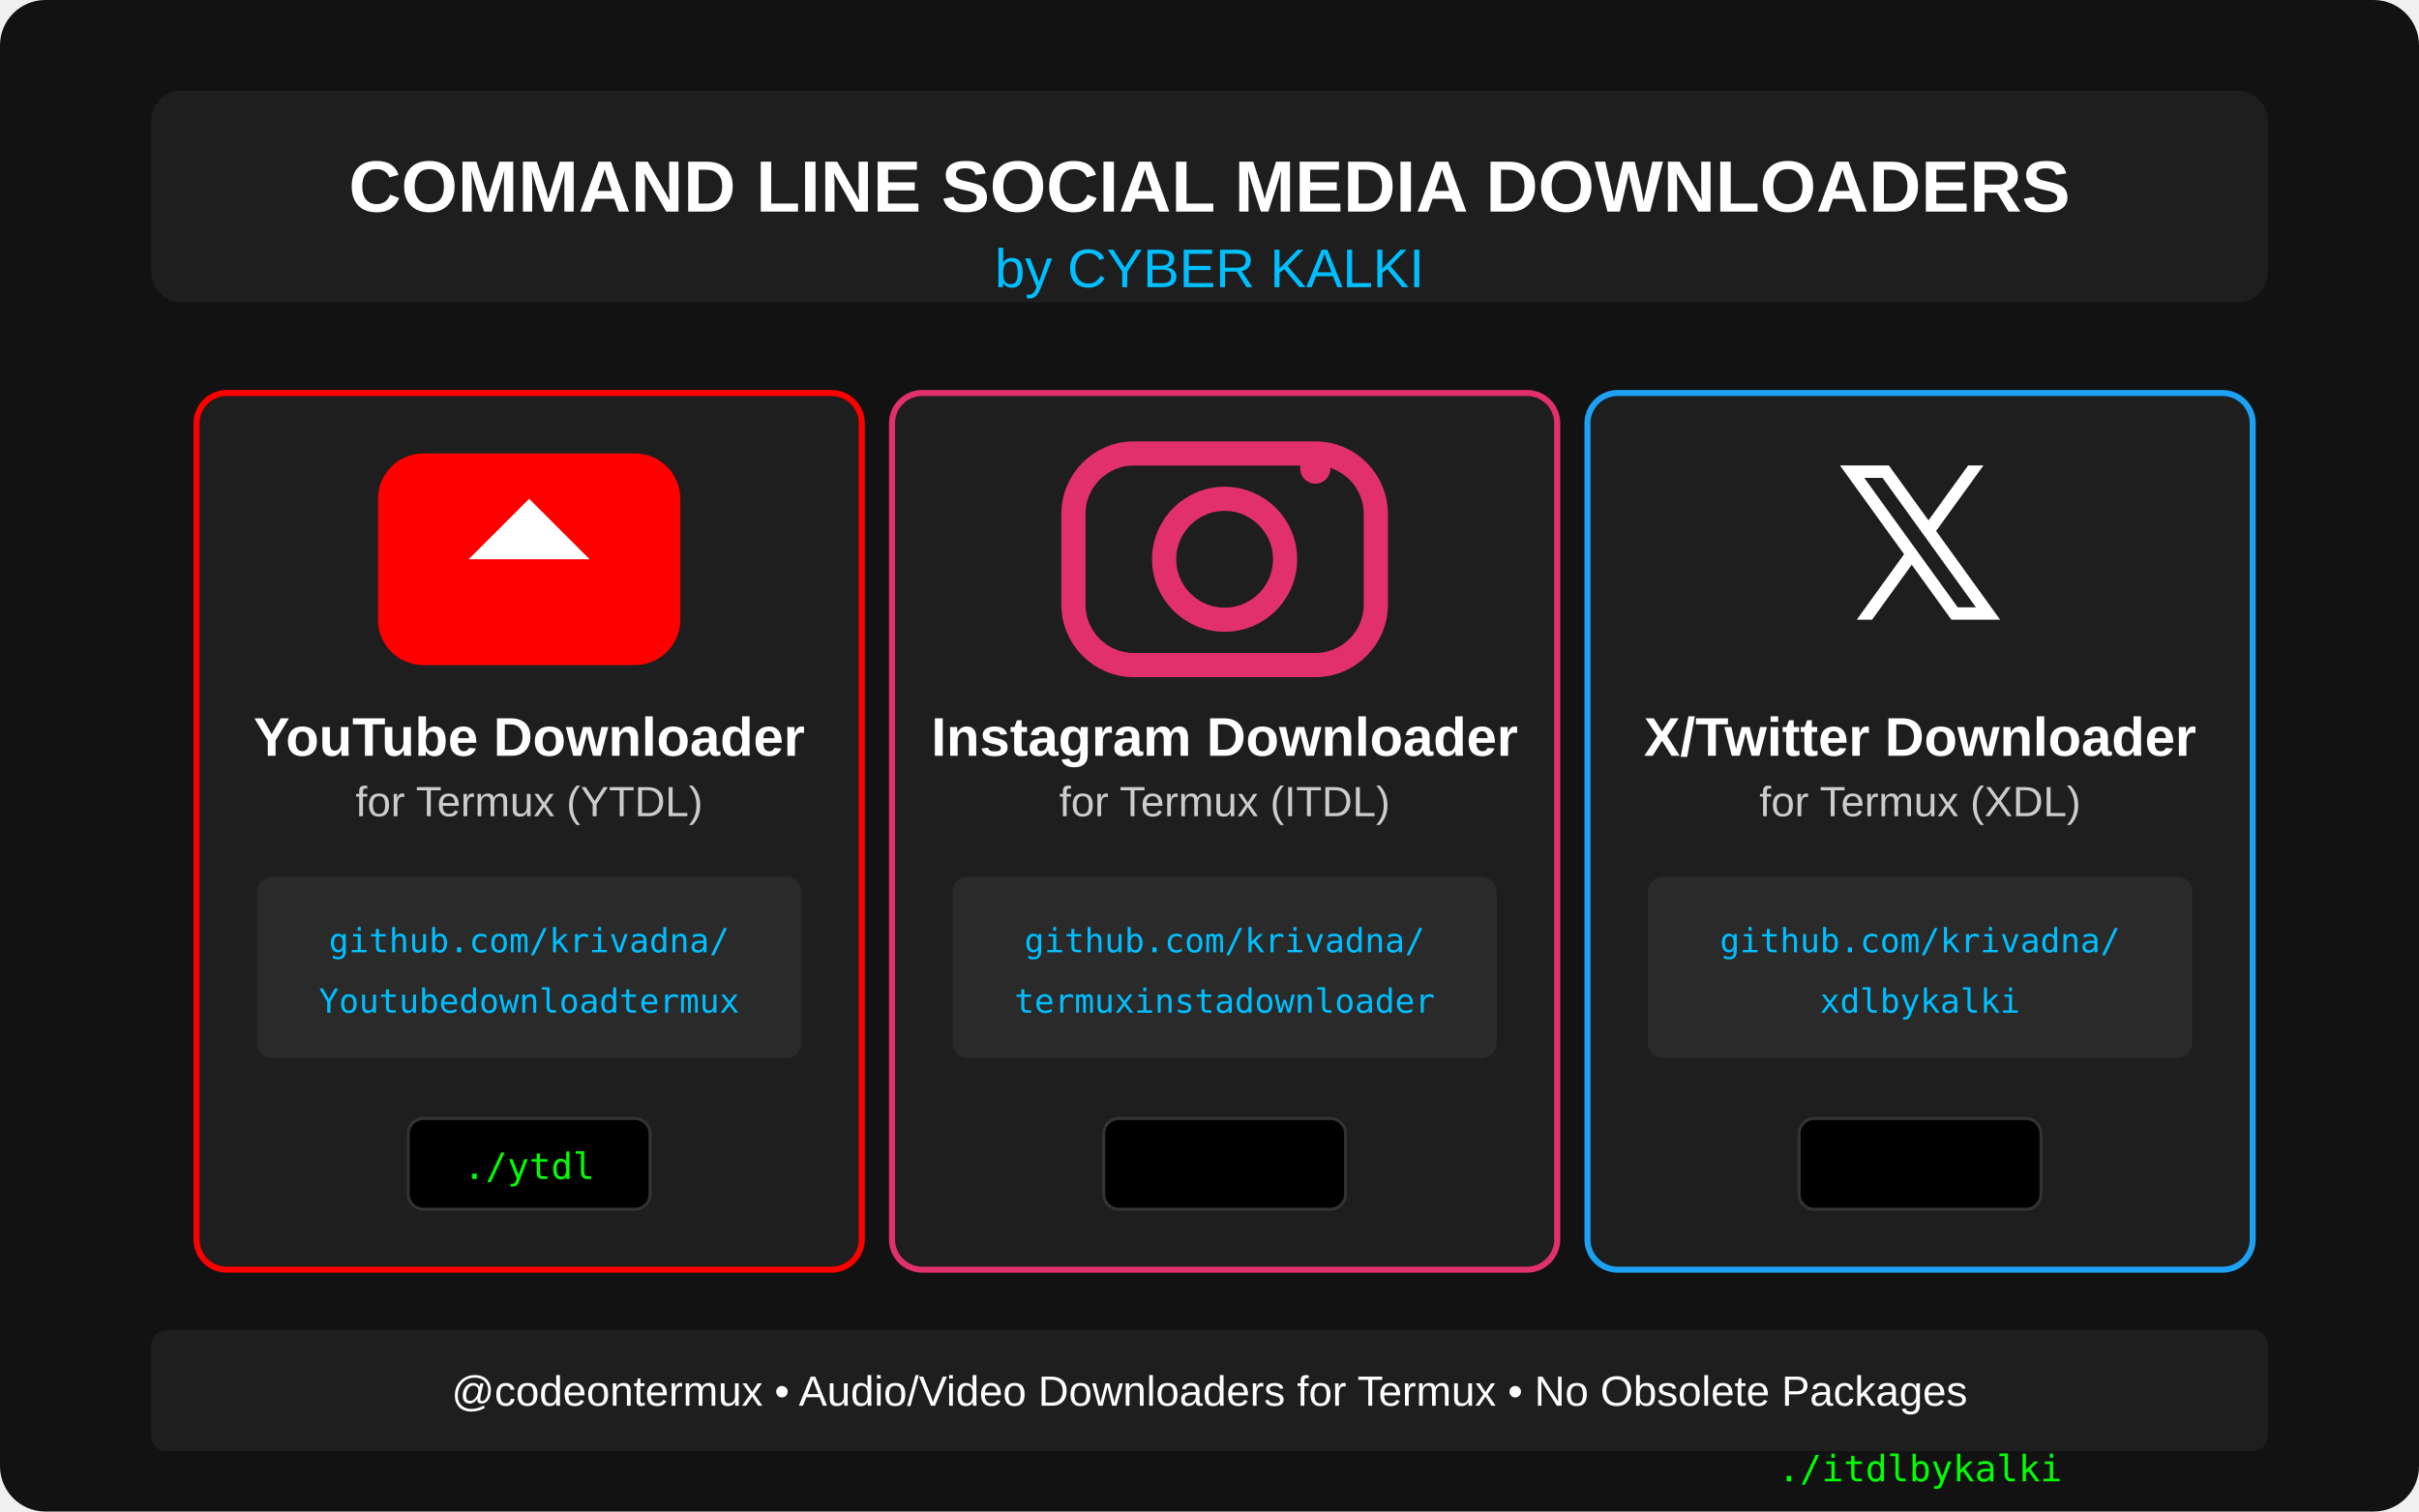
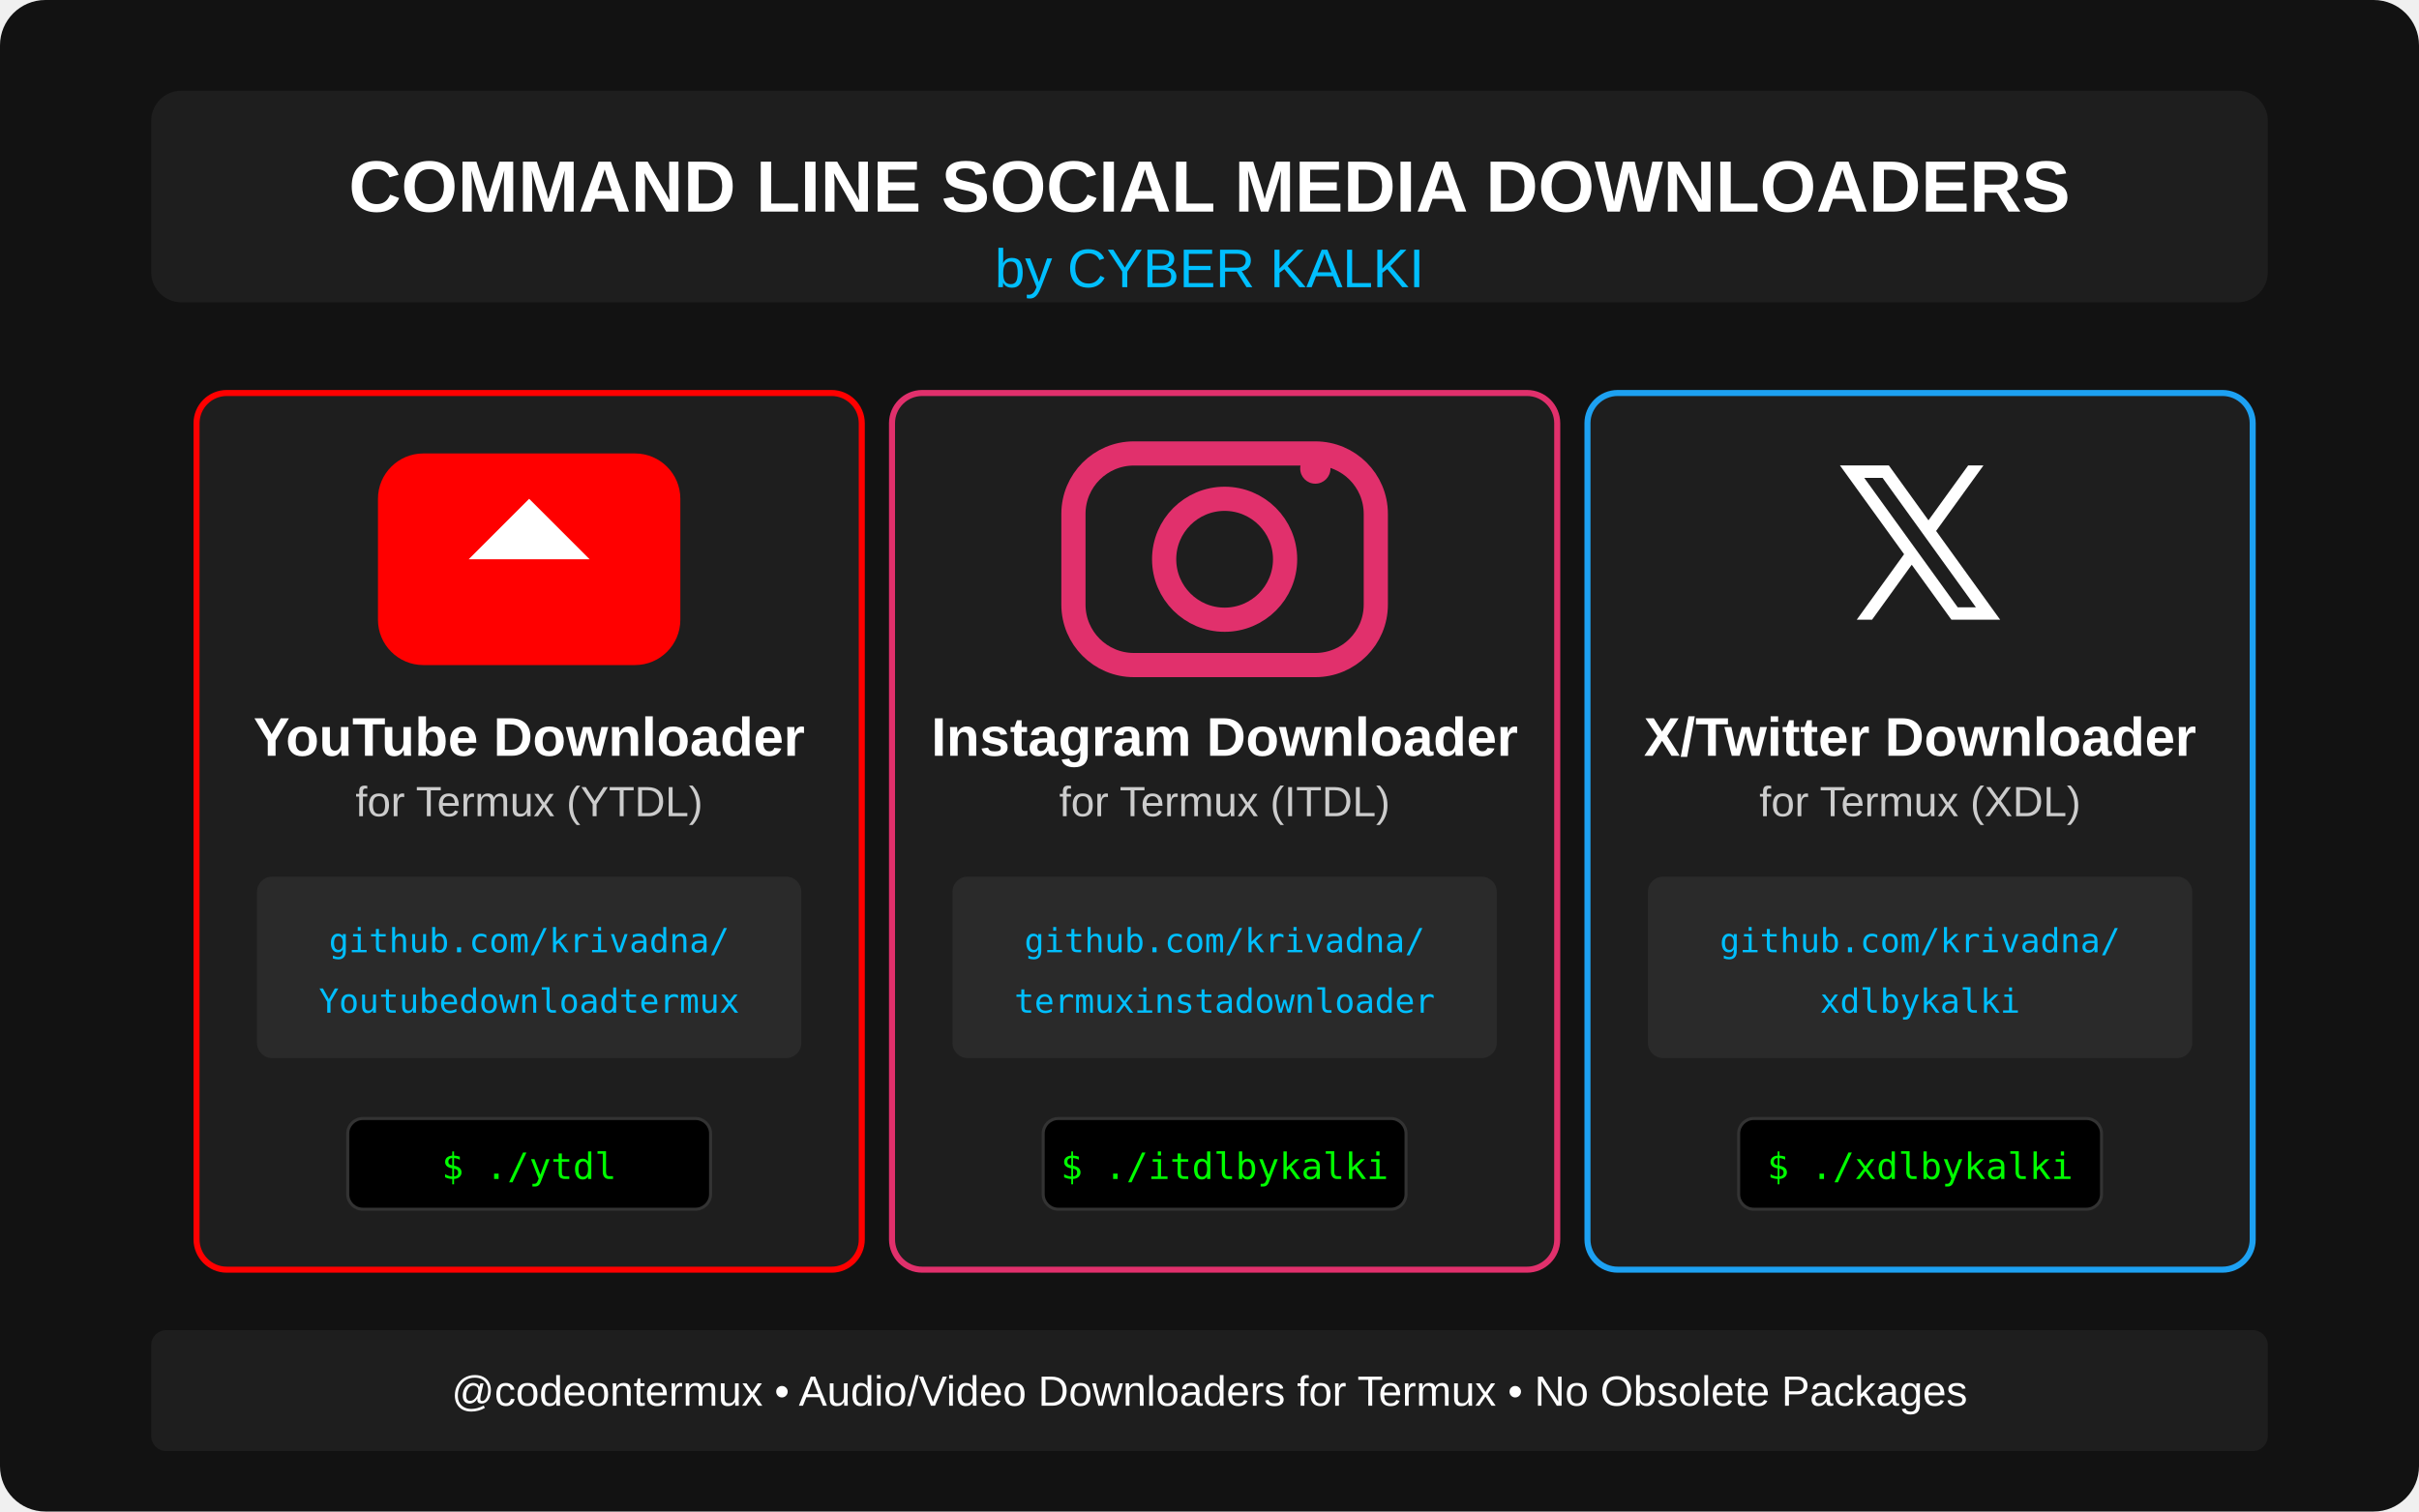
<svg xmlns="http://www.w3.org/2000/svg" viewBox="0 0 800 500">
  <rect width="800" height="500" rx="15" fill="#121212" />
  <rect x="50" y="30" width="700" height="70" rx="10" fill="#1E1E1E" />
  <text x="400" y="70" font-family="Arial" font-size="24" font-weight="bold" fill="#FFFFFF" text-anchor="middle">COMMAND LINE SOCIAL MEDIA DOWNLOADERS</text>
  <text x="400" y="95" font-family="Arial" font-size="18" fill="#00BFFF" text-anchor="middle">by CYBER KALKI</text>
  <rect x="65" y="130" width="220" height="290" rx="10" fill="#1E1E1E" stroke="#FF0000" stroke-width="2" />
  <rect x="125" y="150" width="100" height="70" rx="15" fill="#FF0000" />
  <polygon points="175,165 195,185 155,185" fill="#FFFFFF" />
  <text x="175" y="250" font-family="Arial" font-size="18" font-weight="bold" fill="#FFFFFF" text-anchor="middle">YouTube Downloader</text>
  <text x="175" y="270" font-family="Arial" font-size="14" fill="#CCCCCC" text-anchor="middle">for Termux (YTDL)</text>
  <rect x="85" y="290" width="180" height="60" rx="5" fill="#2A2A2A" />
  <text x="175" y="315" font-family="monospace" font-size="11" fill="#00BFFF" text-anchor="middle">github.com/krivadna/</text>
  <text x="175" y="335" font-family="monospace" font-size="11" fill="#00BFFF" text-anchor="middle">Youtubedownloadtermux</text>
  <rect x="295" y="130" width="220" height="290" rx="10" fill="#1E1E1E" stroke="#E1306C" stroke-width="2" />
  <rect x="355" y="150" width="100" height="70" rx="20" stroke="#E1306C" stroke-width="8" fill="none" />
  <circle cx="405" cy="185" r="20" stroke="#E1306C" stroke-width="8" fill="none" />
  <circle cx="435" cy="155" r="5" fill="#E1306C" />
  <text x="405" y="250" font-family="Arial" font-size="18" font-weight="bold" fill="#FFFFFF" text-anchor="middle">Instagram Downloader</text>
  <text x="405" y="270" font-family="Arial" font-size="14" fill="#CCCCCC" text-anchor="middle">for Termux (ITDL)</text>
  <rect x="315" y="290" width="180" height="60" rx="5" fill="#2A2A2A" />
  <text x="405" y="315" font-family="monospace" font-size="11" fill="#00BFFF" text-anchor="middle">github.com/krivadna/</text>
  <text x="405" y="335" font-family="monospace" font-size="11" fill="#00BFFF" text-anchor="middle">termuxinstadownloader</text>
  <rect x="525" y="130" width="220" height="290" rx="10" fill="#1E1E1E" stroke="#1DA1F2" stroke-width="2" />
  <text x="635" y="205" font-family="Arial" font-size="70" font-weight="bold" fill="#FFFFFF" text-anchor="middle">𝕏</text>
  <text x="635" y="250" font-family="Arial" font-size="18" font-weight="bold" fill="#FFFFFF" text-anchor="middle">X/Twitter Downloader</text>
  <text x="635" y="270" font-family="Arial" font-size="14" fill="#CCCCCC" text-anchor="middle">for Termux (XDL)</text>
  <rect x="545" y="290" width="180" height="60" rx="5" fill="#2A2A2A" />
  <text x="635" y="315" font-family="monospace" font-size="11" fill="#00BFFF" text-anchor="middle">github.com/krivadna/</text>
  <text x="635" y="335" font-family="monospace" font-size="11" fill="#00BFFF" text-anchor="middle">xdlbykalki</text>
-   <rect x="135" y="370" width="80" height="30" rx="5" fill="#000000" stroke="#333333" />
-   <text x="175" y="390" font-family="monospace" font-size="12" fill="#00FF00" text-anchor="middle">./ytdl</text>
-   <rect x="365" y="370" width="80" height="30" rx="5" fill="#000000" stroke="#333333" />
-   <text x="635" y="490" font-family="monospace" font-size="12" fill="#00FF00" text-anchor="middle">./itdlbykalki</text>
-   <rect x="595" y="370" width="80" height="30" rx="5" fill="#000000" stroke="#333333" />
-   <text x="635" y="450" font-family="monospace" font-size="12" fill="#00FF00" text-anchor="middle">./xdlbykalki</text>
+   <rect x="115" y="370" width="120" height="30" rx="5" fill="#000000" stroke="#333333" />
+   <text x="175" y="390" font-family="monospace" font-size="12" fill="#00FF00" text-anchor="middle">$ ./ytdl</text>
+   <rect x="345" y="370" width="120" height="30" rx="5" fill="#000000" stroke="#333333" />
+   <text x="405" y="390" font-family="monospace" font-size="12" fill="#00FF00" text-anchor="middle">$ ./itdlbykalki</text>
+   <rect x="575" y="370" width="120" height="30" rx="5" fill="#000000" stroke="#333333" />
+   <text x="635" y="390" font-family="monospace" font-size="12" fill="#00FF00" text-anchor="middle">$ ./xdlbykalki</text>
  <rect x="50" y="440" width="700" height="40" rx="5" fill="#1E1E1E" />
  <text x="400" y="465" font-family="Arial" font-size="14" fill="#FFFFFF" text-anchor="middle">@codeontermux • Audio/Video Downloaders for Termux • No Obsolete Packages</text>
</svg>
